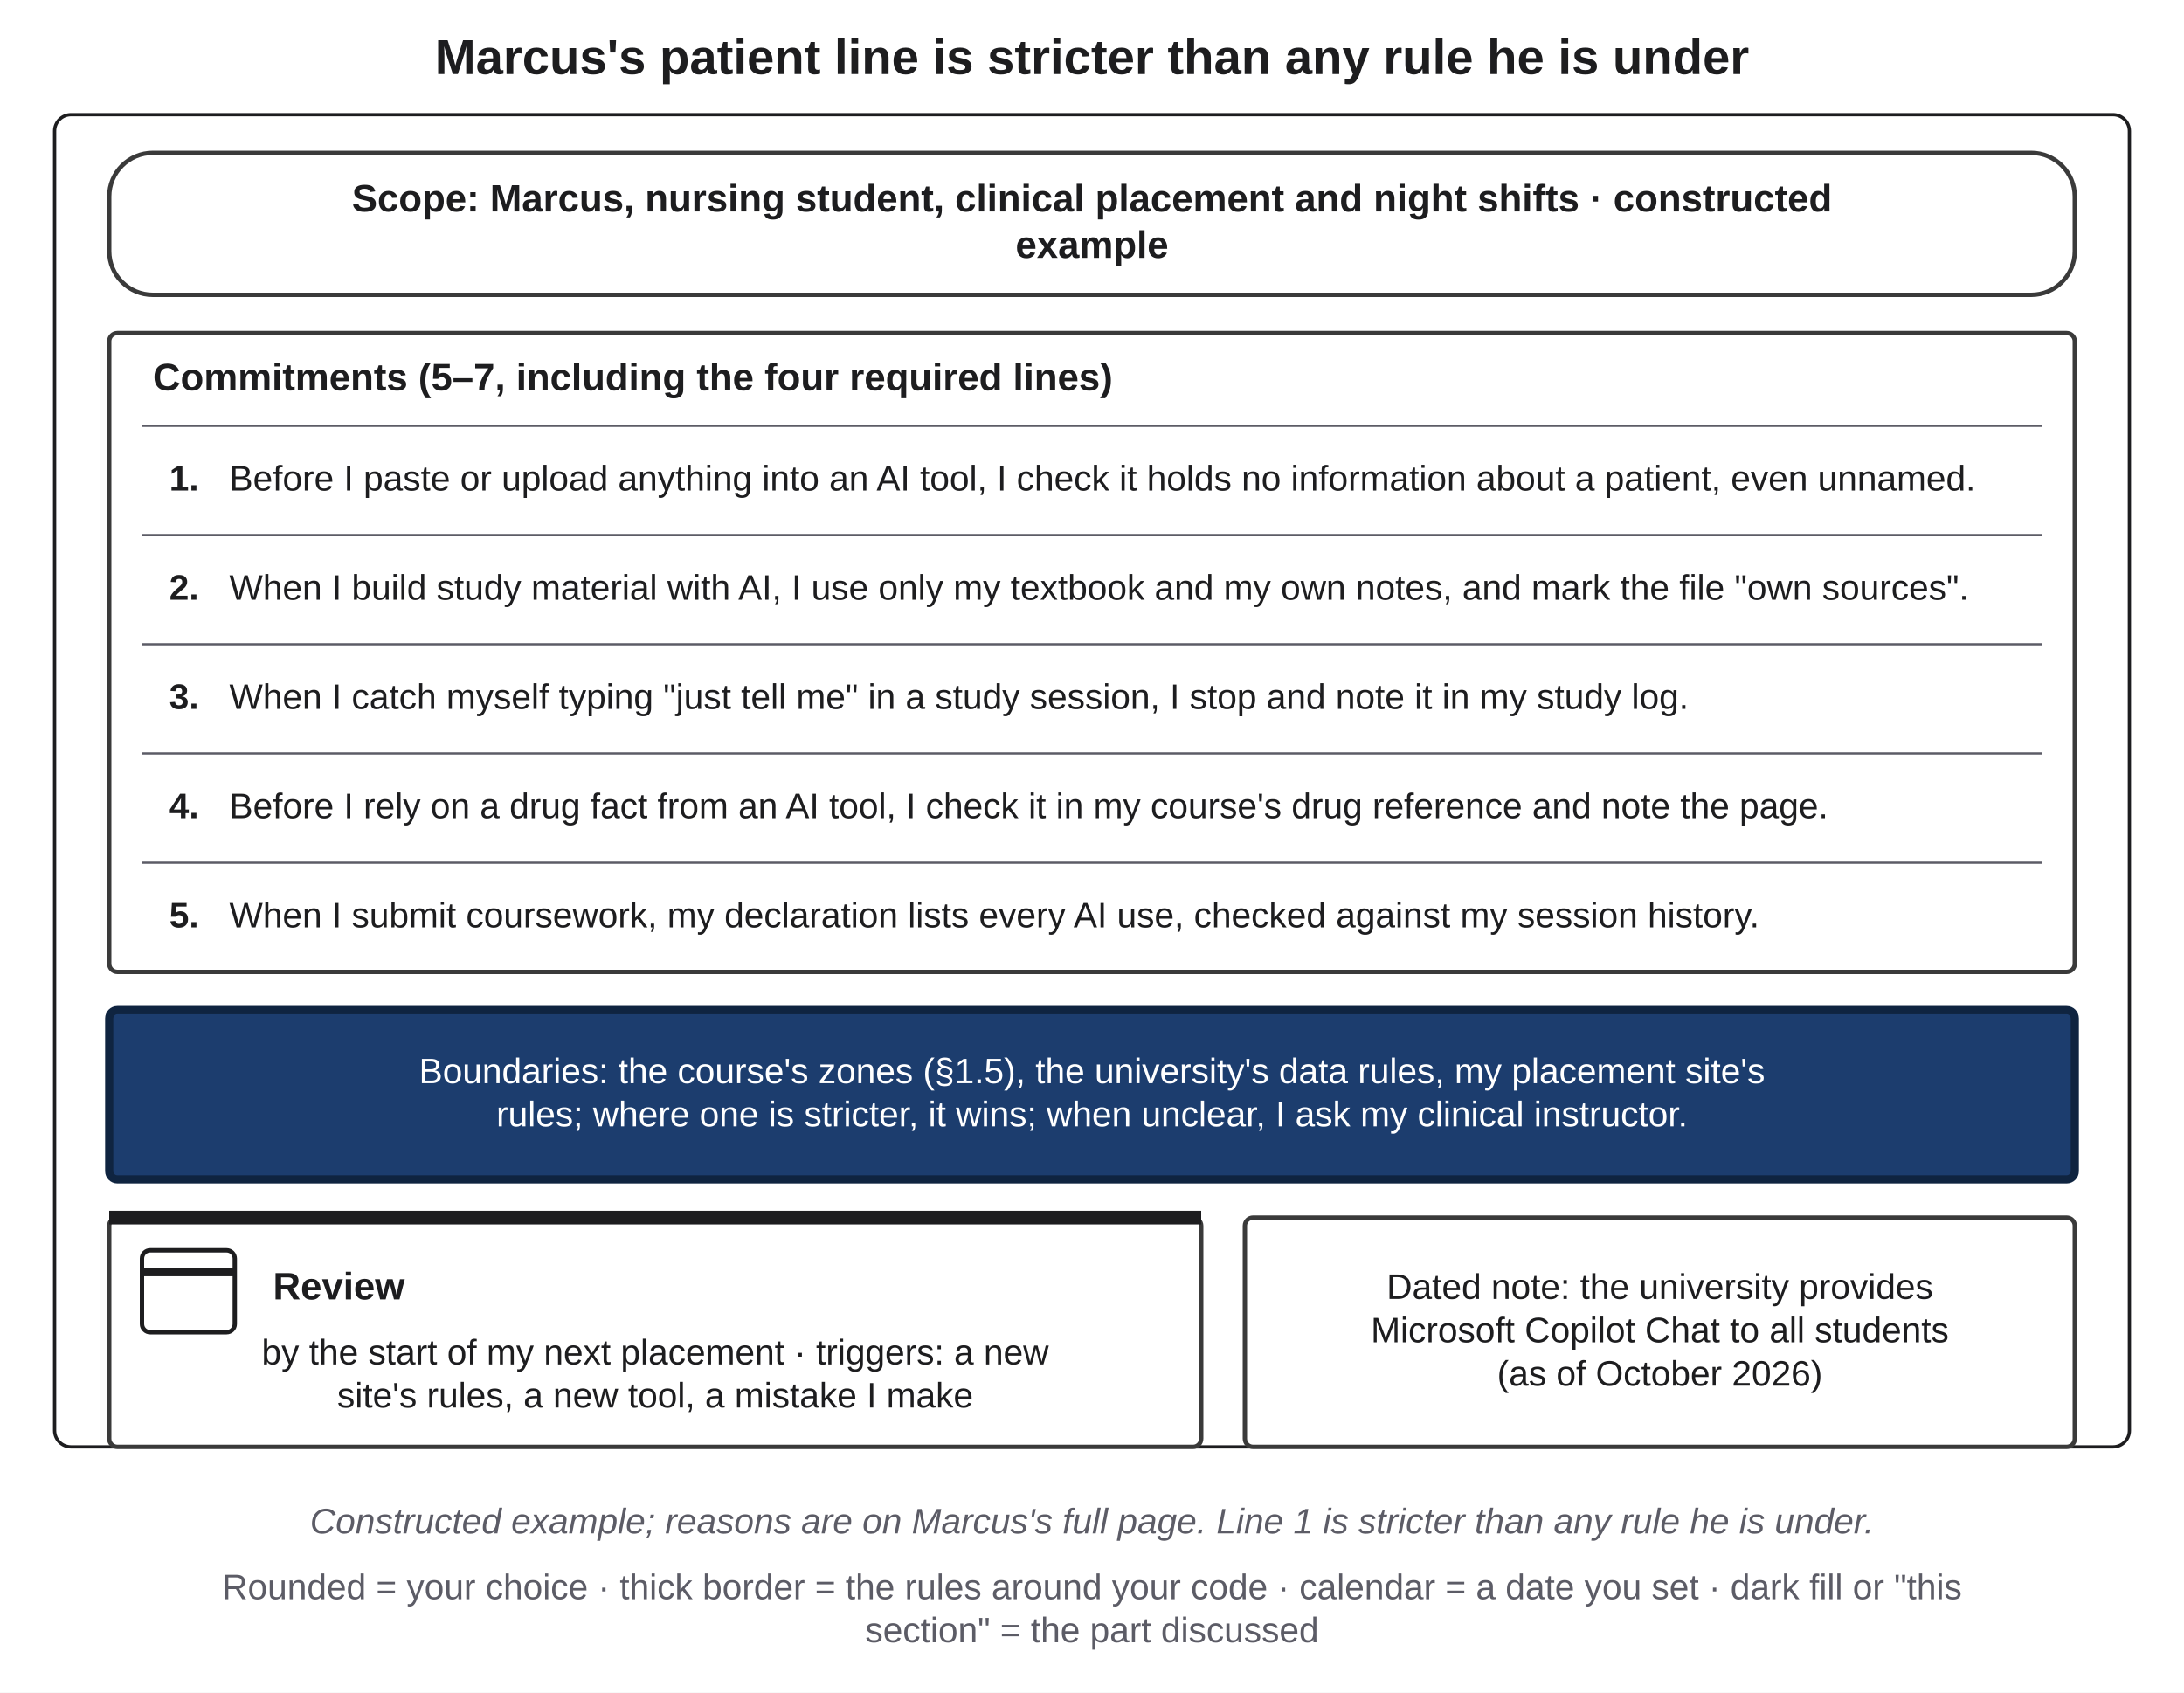
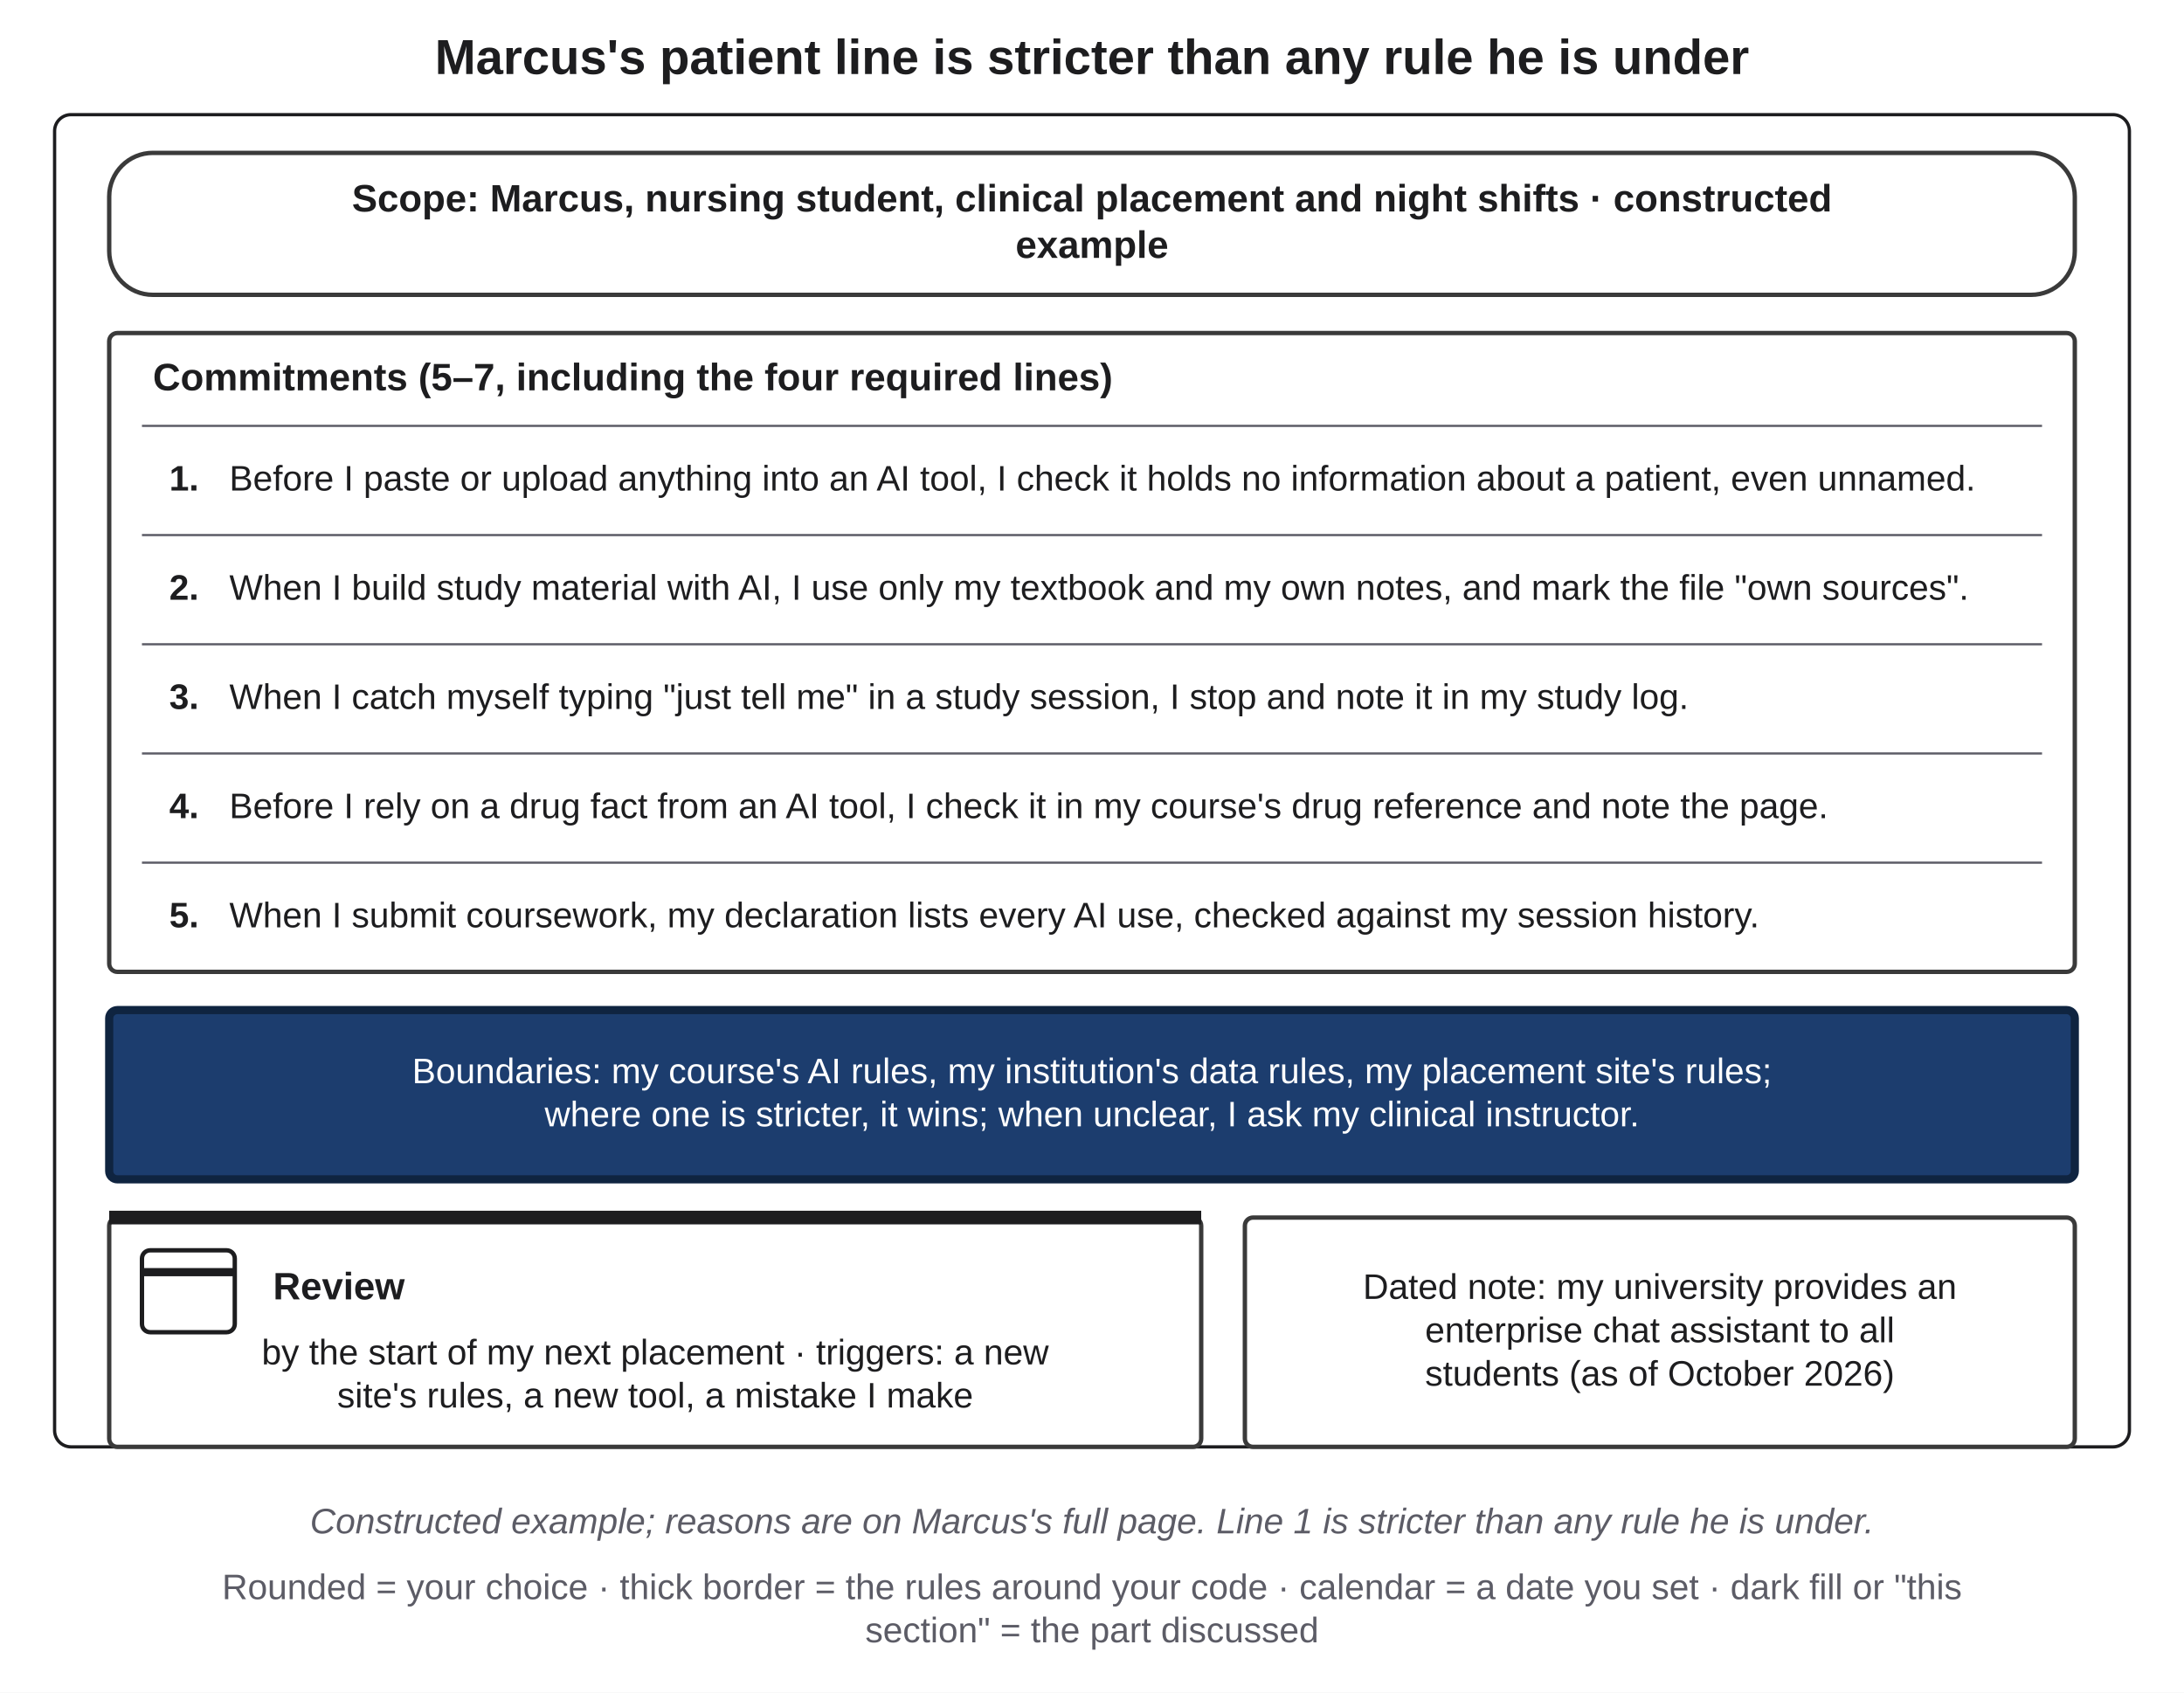
<svg xmlns="http://www.w3.org/2000/svg" viewBox="0 0 800 620" width="800" height="620" role="img" font-family="'Source Sans 3', 'Source Sans Pro', 'Helvetica Neue', Arial, sans-serif">
  <defs>
    <marker id="arrow-color" viewBox="0 0 10 10" refX="9" refY="5" markerWidth="7" markerHeight="7" orient="auto-start-reverse">
      <path d="M0,0 L10,5 L0,10 z" fill="#1D1D1F" />
    </marker>
    <pattern id="hatch" patternUnits="userSpaceOnUse" width="8" height="8" patternTransform="rotate(45)">
      <rect width="8" height="8" fill="#FFFFFF" />
      <line x1="0" y1="0" x2="0" y2="8" stroke="#9A9A9A" stroke-width="1.3" />
    </pattern>
    <pattern id="dots" patternUnits="userSpaceOnUse" width="7" height="7">
      <rect width="7" height="7" fill="#FFFFFF" />
      <circle cx="3.5" cy="3.5" r="1.2" fill="#000" />
    </pattern>
  </defs>
  <rect width="800" height="620" fill="#FFFFFF" />
  <text x="400.0" y="22.0" font-size="18" font-weight="700" text-anchor="middle" dominant-baseline="middle" fill="#1D1D1F" style="">Marcus's patient line is stricter than any rule he is under</text>
  <rect x="20" y="42" width="760" height="488" rx="6" fill="none" stroke="#1D1D1F" stroke-width="1.2" />
  <rect x="40" y="56" width="720" height="52" rx="16" fill="#FFFFFF" stroke="#3A3A3A" stroke-width="1.6" />
  <text x="400.0" y="73.5" font-size="14" font-weight="600" text-anchor="middle" dominant-baseline="middle" fill="#1D1D1F" style="">Scope: Marcus, nursing student, clinical placement and night shifts · constructed</text>
  <text x="400.0" y="90.5" font-size="14" font-weight="600" text-anchor="middle" dominant-baseline="middle" fill="#1D1D1F" style="">example</text>
  <rect x="40" y="122" width="720" height="234" rx="3" fill="#FFFFFF" stroke="#3A3A3A" stroke-width="1.6" />
  <text x="400.0" y="239.0" font-size="14" font-weight="600" text-anchor="middle" dominant-baseline="middle" fill="#1D1D1F" style="" />
  <text x="56.0" y="139.0" font-size="14" font-weight="700" text-anchor="start" dominant-baseline="middle" fill="#1D1D1F" style="">Commitments (5–7, including the four required lines)</text>
  <line x1="52" y1="156" x2="748" y2="156" stroke="#5C5C66" stroke-width="0.8" />
  <text x="62.0" y="176.0" font-size="13" font-weight="700" text-anchor="start" dominant-baseline="middle" fill="#1D1D1F" style="">1.</text>
  <text x="84.0" y="176.0" font-size="13" font-weight="normal" text-anchor="start" dominant-baseline="middle" fill="#1D1D1F" style="">Before I paste or upload anything into an AI tool, I check it holds no information about a patient, even unnamed.</text>
  <line x1="52" y1="196" x2="748" y2="196" stroke="#5C5C66" stroke-width="0.8" />
  <text x="62.0" y="216.0" font-size="13" font-weight="700" text-anchor="start" dominant-baseline="middle" fill="#1D1D1F" style="">2.</text>
  <text x="84.0" y="216.0" font-size="13" font-weight="normal" text-anchor="start" dominant-baseline="middle" fill="#1D1D1F" style="">When I build study material with AI, I use only my textbook and my own notes, and mark the file "own sources".</text>
  <line x1="52" y1="236" x2="748" y2="236" stroke="#5C5C66" stroke-width="0.8" />
  <text x="62.0" y="256.0" font-size="13" font-weight="700" text-anchor="start" dominant-baseline="middle" fill="#1D1D1F" style="">3.</text>
  <text x="84.0" y="256.0" font-size="13" font-weight="normal" text-anchor="start" dominant-baseline="middle" fill="#1D1D1F" style="">When I catch myself typing "just tell me" in a study session, I stop and note it in my study log.</text>
  <line x1="52" y1="276" x2="748" y2="276" stroke="#5C5C66" stroke-width="0.8" />
  <text x="62.0" y="296.0" font-size="13" font-weight="700" text-anchor="start" dominant-baseline="middle" fill="#1D1D1F" style="">4.</text>
  <text x="84.0" y="296.0" font-size="13" font-weight="normal" text-anchor="start" dominant-baseline="middle" fill="#1D1D1F" style="">Before I rely on a drug fact from an AI tool, I check it in my course's drug reference and note the page.</text>
  <line x1="52" y1="316" x2="748" y2="316" stroke="#5C5C66" stroke-width="0.8" />
  <text x="62.0" y="336.0" font-size="13" font-weight="700" text-anchor="start" dominant-baseline="middle" fill="#1D1D1F" style="">5.</text>
  <text x="84.0" y="336.0" font-size="13" font-weight="normal" text-anchor="start" dominant-baseline="middle" fill="#1D1D1F" style="">When I submit coursework, my declaration lists every AI use, checked against my session history.</text>
  <rect x="40" y="370" width="720" height="62" rx="3" fill="#1C3D6E" stroke="#0F2440" stroke-width="3" />
-   <text x="400.0" y="393.1" font-size="13" font-weight="normal" text-anchor="middle" dominant-baseline="middle" fill="#FFFFFF" style="">Boundaries: the course's zones (§1.5), the university's data rules, my placement site's</text>
-   <text x="400.0" y="408.9" font-size="13" font-weight="normal" text-anchor="middle" dominant-baseline="middle" fill="#FFFFFF" style="">rules; where one is stricter, it wins; when unclear, I ask my clinical instructor.</text>
+   <text x="400.0" y="393.1" font-size="13" font-weight="normal" text-anchor="middle" dominant-baseline="middle" fill="#FFFFFF" style="">Boundaries: my course's AI rules, my institution's data rules, my placement site's rules;</text>
+   <text x="400.0" y="408.9" font-size="13" font-weight="normal" text-anchor="middle" dominant-baseline="middle" fill="#FFFFFF" style="">where one is stricter, it wins; when unclear, I ask my clinical instructor.</text>
  <rect x="40" y="446" width="400" height="84" rx="3" fill="#FFFFFF" stroke="#3A3A3A" stroke-width="1.6" />
  <text x="240.0" y="488.0" font-size="14" font-weight="600" text-anchor="middle" dominant-baseline="middle" fill="#1D1D1F" style="" />
  <line x1="40" y1="446" x2="440" y2="446" stroke="#1D1D1F" stroke-width="5" />
  <rect x="52" y="458" width="34" height="30" rx="3" fill="#FFFFFF" stroke="#1D1D1F" stroke-width="1.6" />
  <line x1="52" y1="466" x2="86" y2="466" stroke="#1D1D1F" stroke-width="3" />
  <text x="100.0" y="472.0" font-size="14" font-weight="700" text-anchor="start" dominant-baseline="middle" fill="#1D1D1F" style="">Review</text>
  <text x="240.0" y="496.1" font-size="13" font-weight="normal" text-anchor="middle" dominant-baseline="middle" fill="#1D1D1F" style="">by the start of my next placement · triggers: a new</text>
  <text x="240.0" y="511.9" font-size="13" font-weight="normal" text-anchor="middle" dominant-baseline="middle" fill="#1D1D1F" style="">site's rules, a new tool, a mistake I make</text>
  <rect x="456" y="446" width="304" height="84" rx="3" fill="#FFFFFF" stroke="#3A3A3A" stroke-width="1.6" />
-   <text x="608.0" y="472.1" font-size="13" font-weight="normal" text-anchor="middle" dominant-baseline="middle" fill="#1D1D1F" style="">Dated note: the university provides</text>
-   <text x="608.0" y="488.0" font-size="13" font-weight="normal" text-anchor="middle" dominant-baseline="middle" fill="#1D1D1F" style="">Microsoft Copilot Chat to all students</text>
-   <text x="608.0" y="503.9" font-size="13" font-weight="normal" text-anchor="middle" dominant-baseline="middle" fill="#1D1D1F" style="">(as of October 2026)</text>
+   <text x="608.0" y="472.1" font-size="13" font-weight="normal" text-anchor="middle" dominant-baseline="middle" fill="#1D1D1F" style="">Dated note: my university provides an</text>
+   <text x="608.0" y="488.0" font-size="13" font-weight="normal" text-anchor="middle" dominant-baseline="middle" fill="#1D1D1F" style="">enterprise chat assistant to all</text>
+   <text x="608.0" y="503.9" font-size="13" font-weight="normal" text-anchor="middle" dominant-baseline="middle" fill="#1D1D1F" style="">students (as of October 2026)</text>
  <text x="400.0" y="558.0" font-size="13" font-weight="normal" text-anchor="middle" dominant-baseline="middle" fill="#5C5C66" style="font-style:italic;">Constructed example; reasons are on Marcus's full page. Line 1 is stricter than any rule he is under.</text>
  <text x="400.0" y="582.1" font-size="13" font-weight="normal" text-anchor="middle" dominant-baseline="middle" fill="#5C5C66" style="">Rounded = your choice · thick border = the rules around your code · calendar = a date you set · dark fill or "this</text>
  <text x="400.0" y="597.9" font-size="13" font-weight="normal" text-anchor="middle" dominant-baseline="middle" fill="#5C5C66" style="">section" = the part discussed</text>
</svg>
